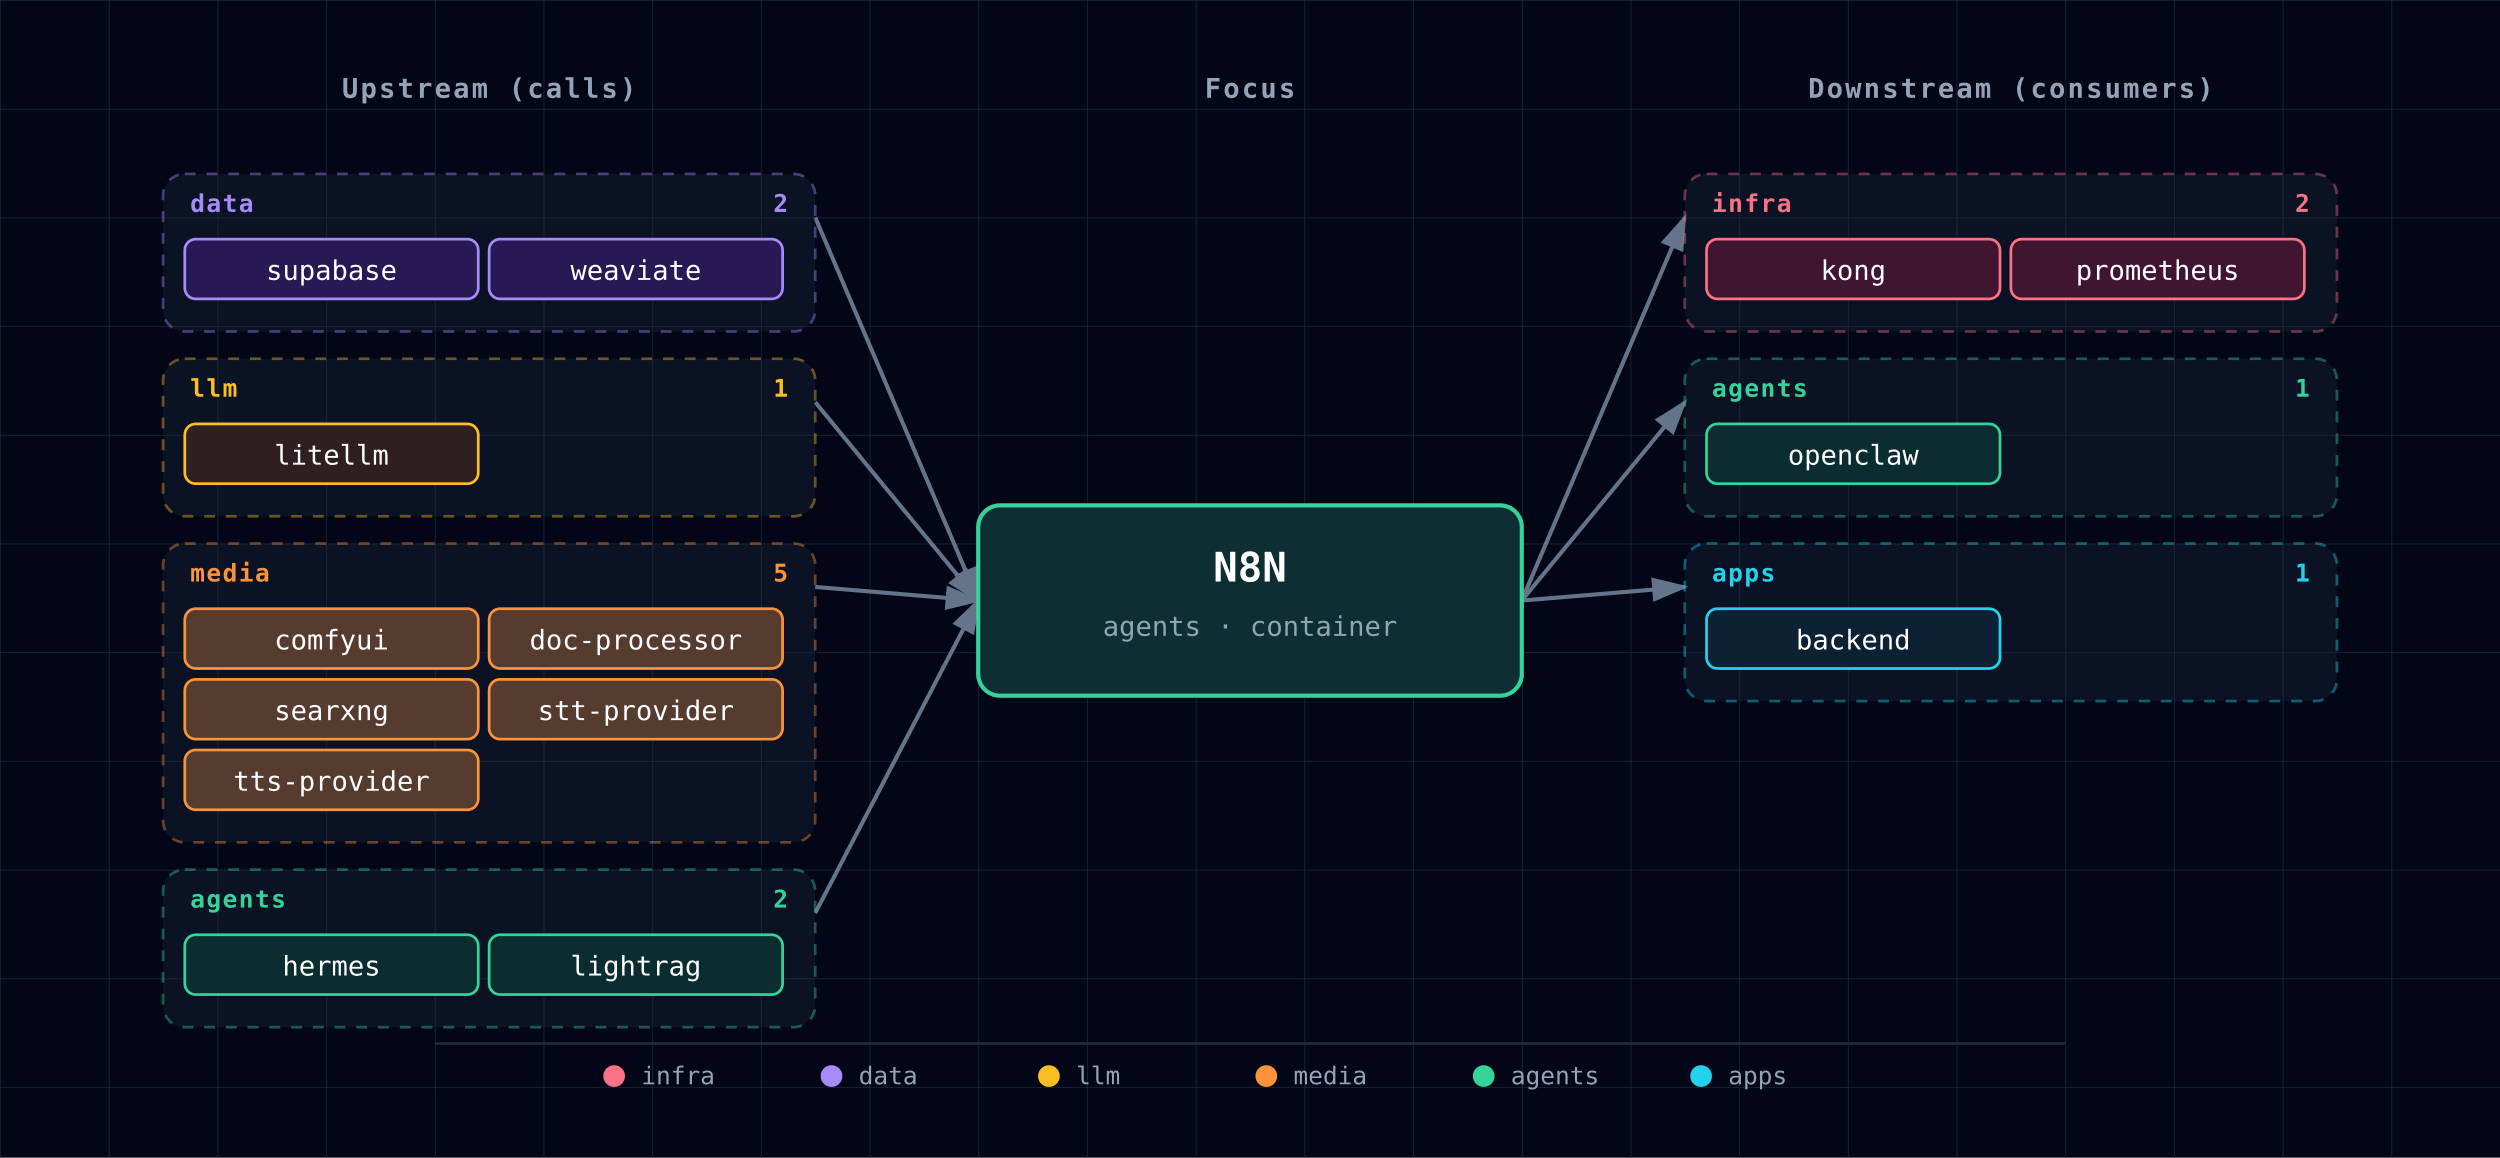
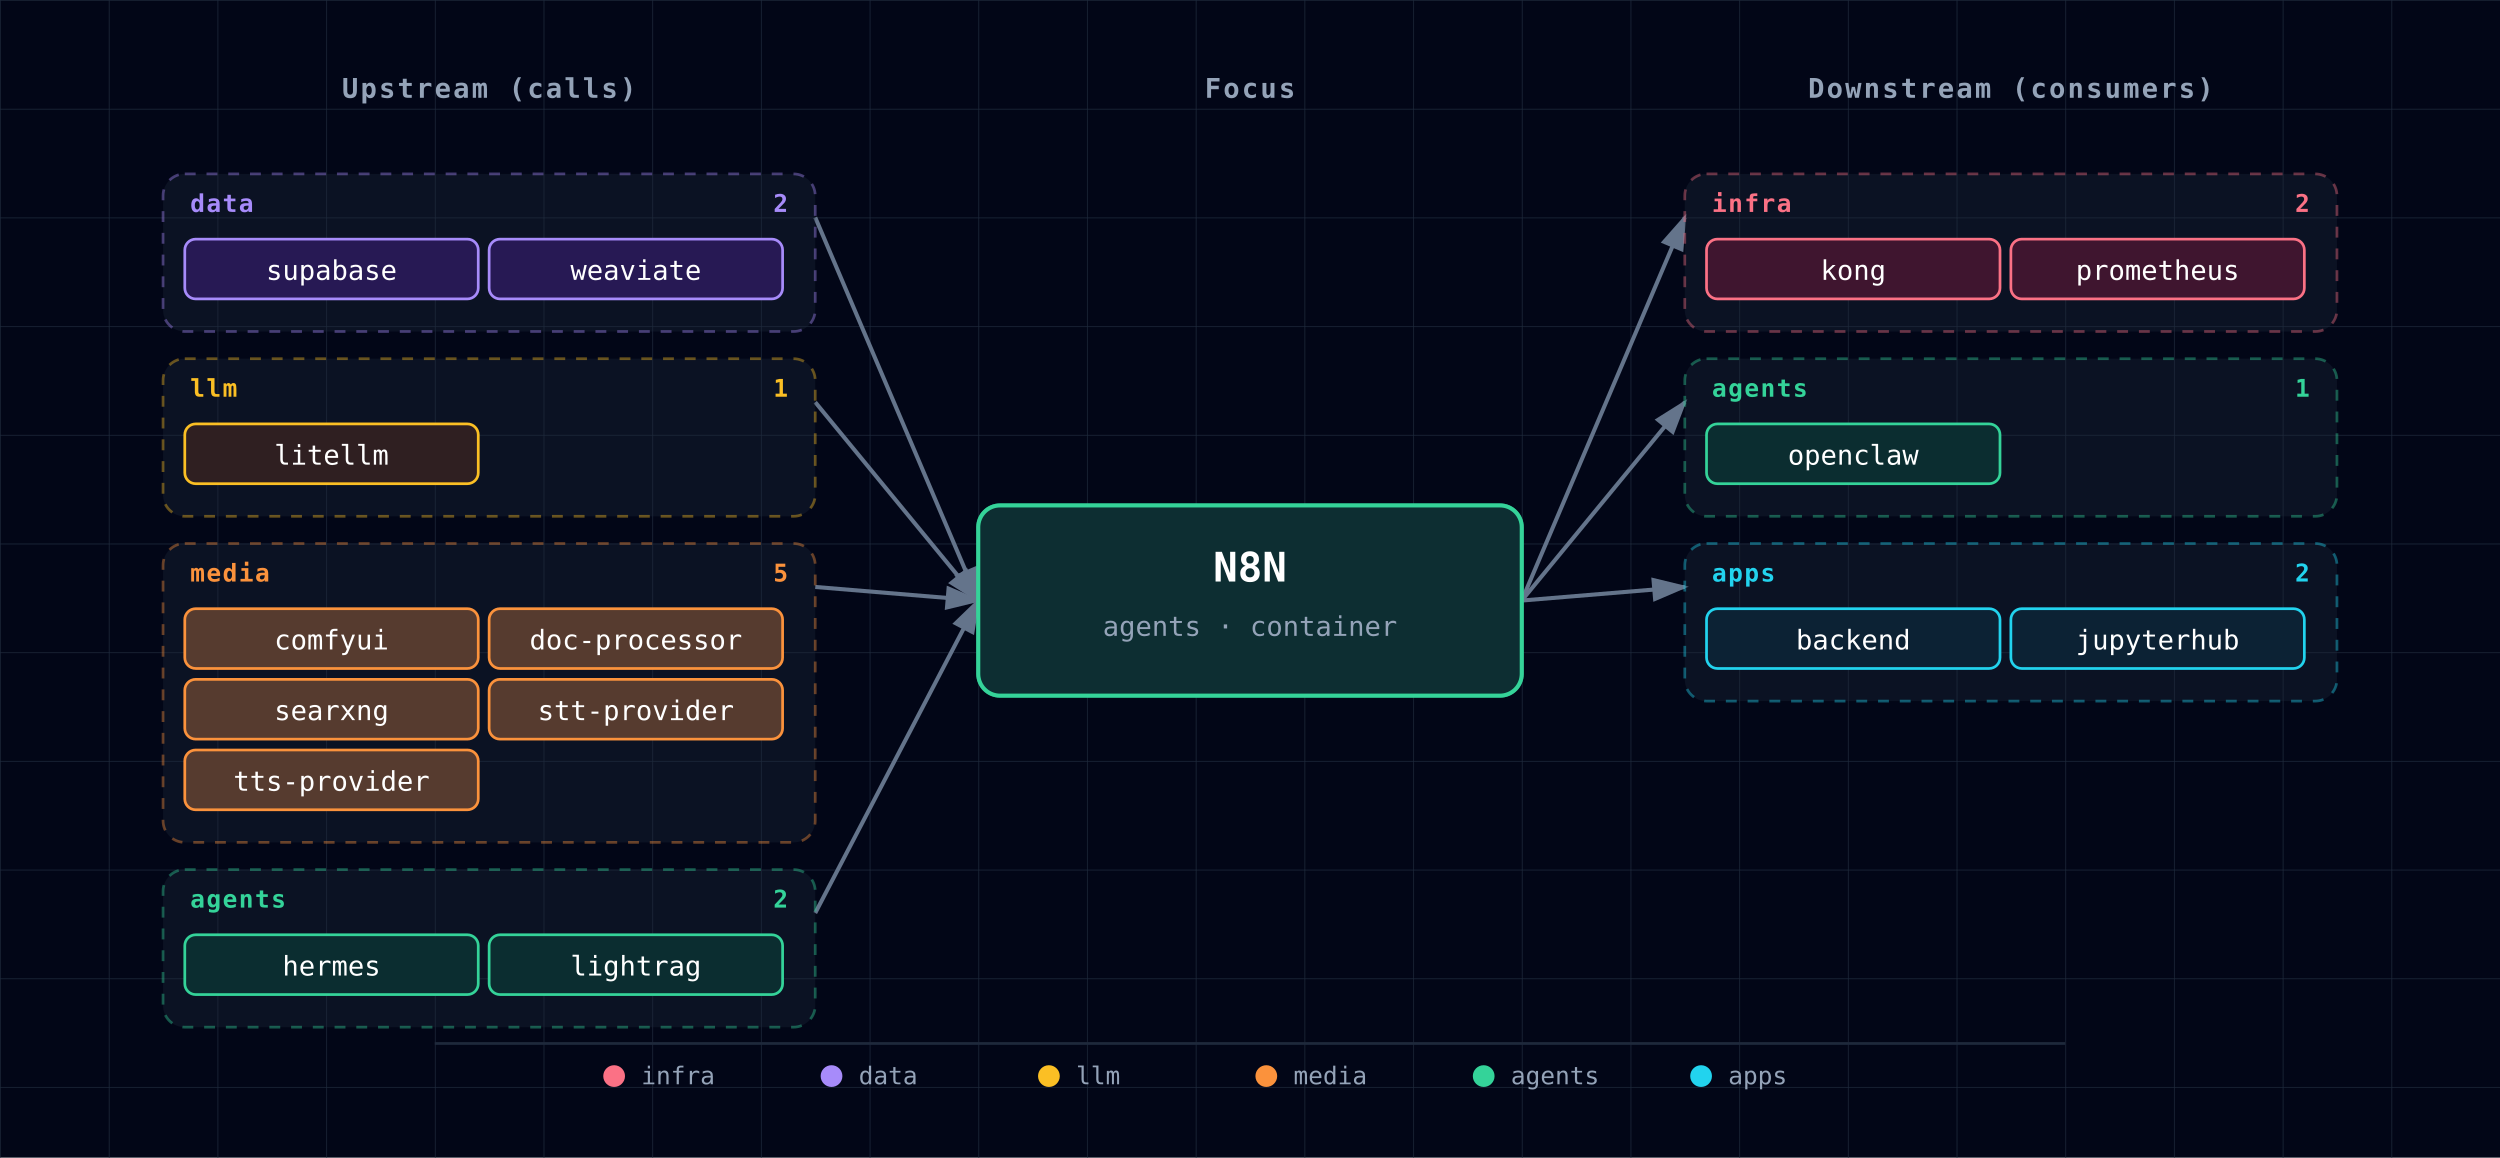
<svg xmlns="http://www.w3.org/2000/svg" viewBox="0 0 920 426" font-family="'JetBrains Mono', 'Fira Code', Menlo, Consolas, monospace">
  <defs>
    <pattern id="grid" width="40" height="40" patternUnits="userSpaceOnUse">
      <path d="M 40 0 L 0 0 0 40" fill="none" stroke="#1e293b" stroke-width="0.5" />
    </pattern>
    <marker id="arrowhead" markerWidth="9" markerHeight="6" refX="8" refY="3" orient="auto">
      <polygon points="0 0, 9 3, 0 6" fill="#64748b" />
    </marker>
    <filter id="focus-glow" x="-50%" y="-50%" width="200%" height="200%">
      <feGaussianBlur in="SourceAlpha" stdDeviation="6" />
      <feFlood flood-color="#34d399" flood-opacity="0.6" />
      <feComposite in2="SourceAlpha" operator="in" />
      <feMerge>
        <feMergeNode />
        <feMergeNode in="SourceGraphic" />
      </feMerge>
    </filter>
  </defs>
  <rect width="920" height="426" fill="#020617" />
  <rect width="920" height="426" fill="url(#grid)" />
  <text x="180" y="36" fill="#94a3b8" font-size="10" font-weight="600" text-anchor="middle" letter-spacing="0.08em">Upstream (calls)</text>
  <text x="460" y="36" fill="#94a3b8" font-size="10" font-weight="600" text-anchor="middle" letter-spacing="0.08em">Focus</text>
  <text x="740" y="36" fill="#94a3b8" font-size="10" font-weight="600" text-anchor="middle" letter-spacing="0.08em">Downstream (consumers)</text>
  <line x1="300" y1="80" x2="360" y2="221" stroke="#64748b" stroke-width="1.5" marker-end="url(#arrowhead)" />
  <line x1="300" y1="148" x2="360" y2="221" stroke="#64748b" stroke-width="1.5" marker-end="url(#arrowhead)" />
  <line x1="300" y1="216" x2="360" y2="221" stroke="#64748b" stroke-width="1.5" marker-end="url(#arrowhead)" />
  <line x1="300" y1="336" x2="360" y2="221" stroke="#64748b" stroke-width="1.5" marker-end="url(#arrowhead)" />
  <line x1="560" y1="221" x2="620" y2="80" stroke="#64748b" stroke-width="1.5" marker-end="url(#arrowhead)" />
  <line x1="560" y1="221" x2="620" y2="148" stroke="#64748b" stroke-width="1.5" marker-end="url(#arrowhead)" />
  <line x1="560" y1="221" x2="620" y2="216" stroke="#64748b" stroke-width="1.5" marker-end="url(#arrowhead)" />
  <g>
    <g class="cluster">
      <rect x="60" y="64" width="240" height="58" rx="8" fill="rgba(30,41,59,0.35)" stroke="#a78bfa" stroke-width="1" stroke-dasharray="4,4" stroke-opacity="0.4" />
      <text x="70" y="78" fill="#a78bfa" font-size="9" font-weight="700" text-anchor="start" style="letter-spacing:0.06em;text-transform:uppercase;">data</text>
      <text x="290" y="78" fill="#a78bfa" font-size="9" font-weight="600" text-anchor="end">2</text>
    </g>
    <g>
      <rect x="68" y="88" width="108" height="22" rx="4" fill="#0f172a" />
      <rect x="68" y="88" width="108" height="22" rx="4" fill="rgba(76, 29, 149, 0.4)" stroke="#a78bfa" stroke-width="1" />
      <text x="122" y="103" fill="white" font-size="10" text-anchor="middle">supabase</text>
    </g>
    <g>
      <rect x="180" y="88" width="108" height="22" rx="4" fill="#0f172a" />
      <rect x="180" y="88" width="108" height="22" rx="4" fill="rgba(76, 29, 149, 0.4)" stroke="#a78bfa" stroke-width="1" />
      <text x="234" y="103" fill="white" font-size="10" text-anchor="middle">weaviate</text>
    </g>
    <g class="cluster">
      <rect x="60" y="132" width="240" height="58" rx="8" fill="rgba(30,41,59,0.35)" stroke="#fbbf24" stroke-width="1" stroke-dasharray="4,4" stroke-opacity="0.4" />
      <text x="70" y="146" fill="#fbbf24" font-size="9" font-weight="700" text-anchor="start" style="letter-spacing:0.06em;text-transform:uppercase;">llm</text>
      <text x="290" y="146" fill="#fbbf24" font-size="9" font-weight="600" text-anchor="end">1</text>
    </g>
    <g>
      <rect x="68" y="156" width="108" height="22" rx="4" fill="#0f172a" />
      <rect x="68" y="156" width="108" height="22" rx="4" fill="rgba(120, 53, 15, 0.3)" stroke="#fbbf24" stroke-width="1" />
      <text x="122" y="171" fill="white" font-size="10" text-anchor="middle">litellm</text>
    </g>
    <g class="cluster">
      <rect x="60" y="200" width="240" height="110" rx="8" fill="rgba(30,41,59,0.35)" stroke="#fb923c" stroke-width="1" stroke-dasharray="4,4" stroke-opacity="0.4" />
      <text x="70" y="214" fill="#fb923c" font-size="9" font-weight="700" text-anchor="start" style="letter-spacing:0.06em;text-transform:uppercase;">media</text>
      <text x="290" y="214" fill="#fb923c" font-size="9" font-weight="600" text-anchor="end">5</text>
    </g>
    <g>
      <rect x="68" y="224" width="108" height="22" rx="4" fill="#0f172a" />
      <rect x="68" y="224" width="108" height="22" rx="4" fill="rgba(251, 146, 60, 0.3)" stroke="#fb923c" stroke-width="1" />
      <text x="122" y="239" fill="white" font-size="10" text-anchor="middle">comfyui</text>
    </g>
    <g>
      <rect x="180" y="224" width="108" height="22" rx="4" fill="#0f172a" />
      <rect x="180" y="224" width="108" height="22" rx="4" fill="rgba(251, 146, 60, 0.3)" stroke="#fb923c" stroke-width="1" />
      <text x="234" y="239" fill="white" font-size="10" text-anchor="middle">doc-processor</text>
    </g>
    <g>
      <rect x="68" y="250" width="108" height="22" rx="4" fill="#0f172a" />
      <rect x="68" y="250" width="108" height="22" rx="4" fill="rgba(251, 146, 60, 0.3)" stroke="#fb923c" stroke-width="1" />
      <text x="122" y="265" fill="white" font-size="10" text-anchor="middle">searxng</text>
    </g>
    <g>
      <rect x="180" y="250" width="108" height="22" rx="4" fill="#0f172a" />
      <rect x="180" y="250" width="108" height="22" rx="4" fill="rgba(251, 146, 60, 0.3)" stroke="#fb923c" stroke-width="1" />
      <text x="234" y="265" fill="white" font-size="10" text-anchor="middle">stt-provider</text>
    </g>
    <g>
      <rect x="68" y="276" width="108" height="22" rx="4" fill="#0f172a" />
      <rect x="68" y="276" width="108" height="22" rx="4" fill="rgba(251, 146, 60, 0.3)" stroke="#fb923c" stroke-width="1" />
      <text x="122" y="291" fill="white" font-size="10" text-anchor="middle">tts-provider</text>
    </g>
    <g class="cluster">
      <rect x="60" y="320" width="240" height="58" rx="8" fill="rgba(30,41,59,0.35)" stroke="#34d399" stroke-width="1" stroke-dasharray="4,4" stroke-opacity="0.4" />
      <text x="70" y="334" fill="#34d399" font-size="9" font-weight="700" text-anchor="start" style="letter-spacing:0.06em;text-transform:uppercase;">agents</text>
      <text x="290" y="334" fill="#34d399" font-size="9" font-weight="600" text-anchor="end">2</text>
    </g>
    <g>
      <rect x="68" y="344" width="108" height="22" rx="4" fill="#0f172a" />
      <rect x="68" y="344" width="108" height="22" rx="4" fill="rgba(6, 78, 59, 0.4)" stroke="#34d399" stroke-width="1" />
      <text x="122" y="359" fill="white" font-size="10" text-anchor="middle">hermes</text>
    </g>
    <g>
      <rect x="180" y="344" width="108" height="22" rx="4" fill="#0f172a" />
      <rect x="180" y="344" width="108" height="22" rx="4" fill="rgba(6, 78, 59, 0.4)" stroke="#34d399" stroke-width="1" />
      <text x="234" y="359" fill="white" font-size="10" text-anchor="middle">lightrag</text>
    </g>
  </g>
  <g>
    <g class="cluster">
      <rect x="620" y="64" width="240" height="58" rx="8" fill="rgba(30,41,59,0.35)" stroke="#fb7185" stroke-width="1" stroke-dasharray="4,4" stroke-opacity="0.4" />
      <text x="630" y="78" fill="#fb7185" font-size="9" font-weight="700" text-anchor="start" style="letter-spacing:0.06em;text-transform:uppercase;">infra</text>
      <text x="850" y="78" fill="#fb7185" font-size="9" font-weight="600" text-anchor="end">2</text>
    </g>
    <g>
      <rect x="628" y="88" width="108" height="22" rx="4" fill="#0f172a" />
      <rect x="628" y="88" width="108" height="22" rx="4" fill="rgba(136, 19, 55, 0.4)" stroke="#fb7185" stroke-width="1" />
      <text x="682" y="103" fill="white" font-size="10" text-anchor="middle">kong</text>
    </g>
    <g>
      <rect x="740" y="88" width="108" height="22" rx="4" fill="#0f172a" />
      <rect x="740" y="88" width="108" height="22" rx="4" fill="rgba(136, 19, 55, 0.4)" stroke="#fb7185" stroke-width="1" />
      <text x="794" y="103" fill="white" font-size="10" text-anchor="middle">prometheus</text>
    </g>
    <g class="cluster">
      <rect x="620" y="132" width="240" height="58" rx="8" fill="rgba(30,41,59,0.35)" stroke="#34d399" stroke-width="1" stroke-dasharray="4,4" stroke-opacity="0.4" />
      <text x="630" y="146" fill="#34d399" font-size="9" font-weight="700" text-anchor="start" style="letter-spacing:0.06em;text-transform:uppercase;">agents</text>
      <text x="850" y="146" fill="#34d399" font-size="9" font-weight="600" text-anchor="end">1</text>
    </g>
    <g>
      <rect x="628" y="156" width="108" height="22" rx="4" fill="#0f172a" />
      <rect x="628" y="156" width="108" height="22" rx="4" fill="rgba(6, 78, 59, 0.4)" stroke="#34d399" stroke-width="1" />
      <text x="682" y="171" fill="white" font-size="10" text-anchor="middle">openclaw</text>
    </g>
    <g class="cluster">
      <rect x="620" y="200" width="240" height="58" rx="8" fill="rgba(30,41,59,0.35)" stroke="#22d3ee" stroke-width="1" stroke-dasharray="4,4" stroke-opacity="0.4" />
      <text x="630" y="214" fill="#22d3ee" font-size="9" font-weight="700" text-anchor="start" style="letter-spacing:0.06em;text-transform:uppercase;">apps</text>
-       <text x="850" y="214" fill="#22d3ee" font-size="9" font-weight="600" text-anchor="end">1</text>
+       <text x="850" y="214" fill="#22d3ee" font-size="9" font-weight="600" text-anchor="end">2</text>
    </g>
    <g>
      <rect x="628" y="224" width="108" height="22" rx="4" fill="#0f172a" />
      <rect x="628" y="224" width="108" height="22" rx="4" fill="rgba(8, 51, 68, 0.4)" stroke="#22d3ee" stroke-width="1" />
      <text x="682" y="239" fill="white" font-size="10" text-anchor="middle">backend</text>
+     </g>
+     <g>
+       <rect x="740" y="224" width="108" height="22" rx="4" fill="#0f172a" />
+       <rect x="740" y="224" width="108" height="22" rx="4" fill="rgba(8, 51, 68, 0.4)" stroke="#22d3ee" stroke-width="1" />
+       <text x="794" y="239" fill="white" font-size="10" text-anchor="middle">jupyterhub</text>
    </g>
  </g>
  <g class="focus" filter="url(#focus-glow)">
    <rect x="360" y="186" width="200" height="70" rx="8" fill="#0f172a" />
    <rect x="360" y="186" width="200" height="70" rx="8" fill="rgba(6, 78, 59, 0.4)" stroke="#34d399" stroke-width="1.5" />
    <text x="460" y="214" fill="white" font-size="15" font-weight="700" text-anchor="middle">N8N</text>
    <text x="460" y="234" fill="#94a3b8" font-size="10" text-anchor="middle">agents · container</text>
  </g>
  <g class="legend">
    <line x1="160" y1="384" x2="760" y2="384" stroke="#1e293b" stroke-width="1" />
    <circle cx="226" cy="396" r="4" fill="#fb7185" />
    <text x="236" y="399" fill="#94a3b8" font-size="9" font-weight="400" text-anchor="start">infra</text>
    <circle cx="306" cy="396" r="4" fill="#a78bfa" />
    <text x="316" y="399" fill="#94a3b8" font-size="9" font-weight="400" text-anchor="start">data</text>
    <circle cx="386" cy="396" r="4" fill="#fbbf24" />
    <text x="396" y="399" fill="#94a3b8" font-size="9" font-weight="400" text-anchor="start">llm</text>
    <circle cx="466" cy="396" r="4" fill="#fb923c" />
    <text x="476" y="399" fill="#94a3b8" font-size="9" font-weight="400" text-anchor="start">media</text>
    <circle cx="546" cy="396" r="4" fill="#34d399" />
    <text x="556" y="399" fill="#94a3b8" font-size="9" font-weight="400" text-anchor="start">agents</text>
    <circle cx="626" cy="396" r="4" fill="#22d3ee" />
    <text x="636" y="399" fill="#94a3b8" font-size="9" font-weight="400" text-anchor="start">apps</text>
  </g>
</svg>
